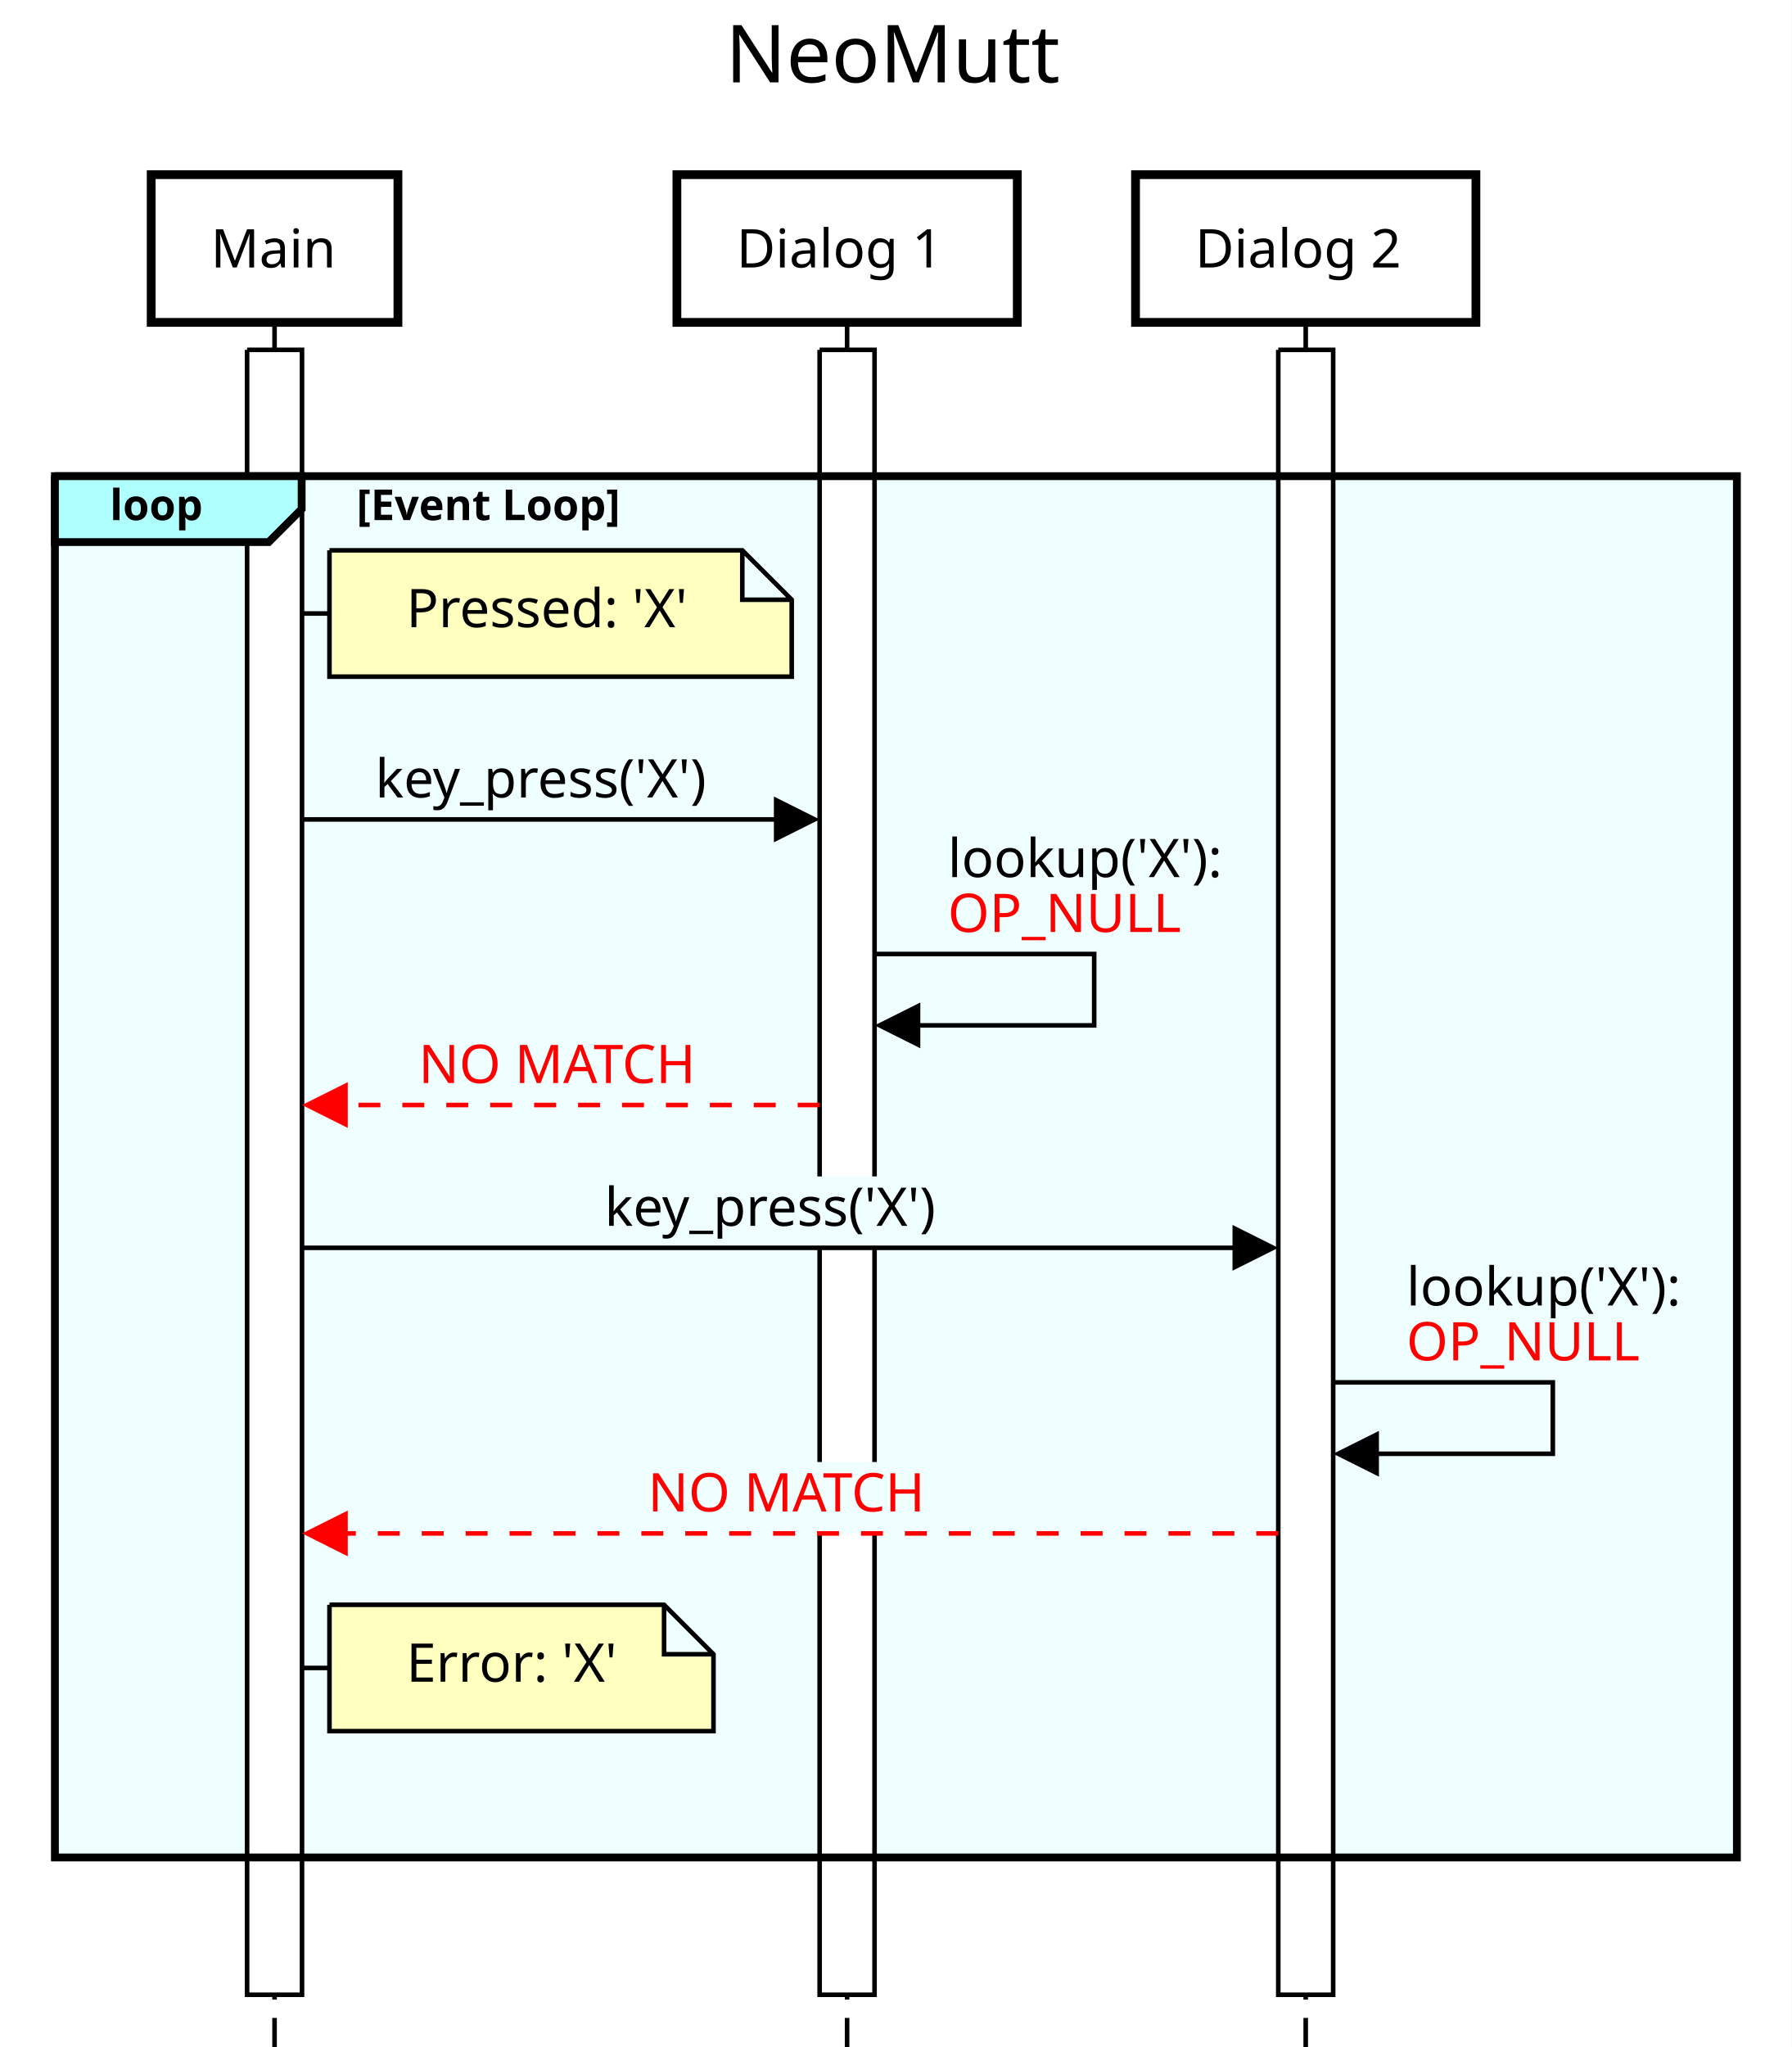
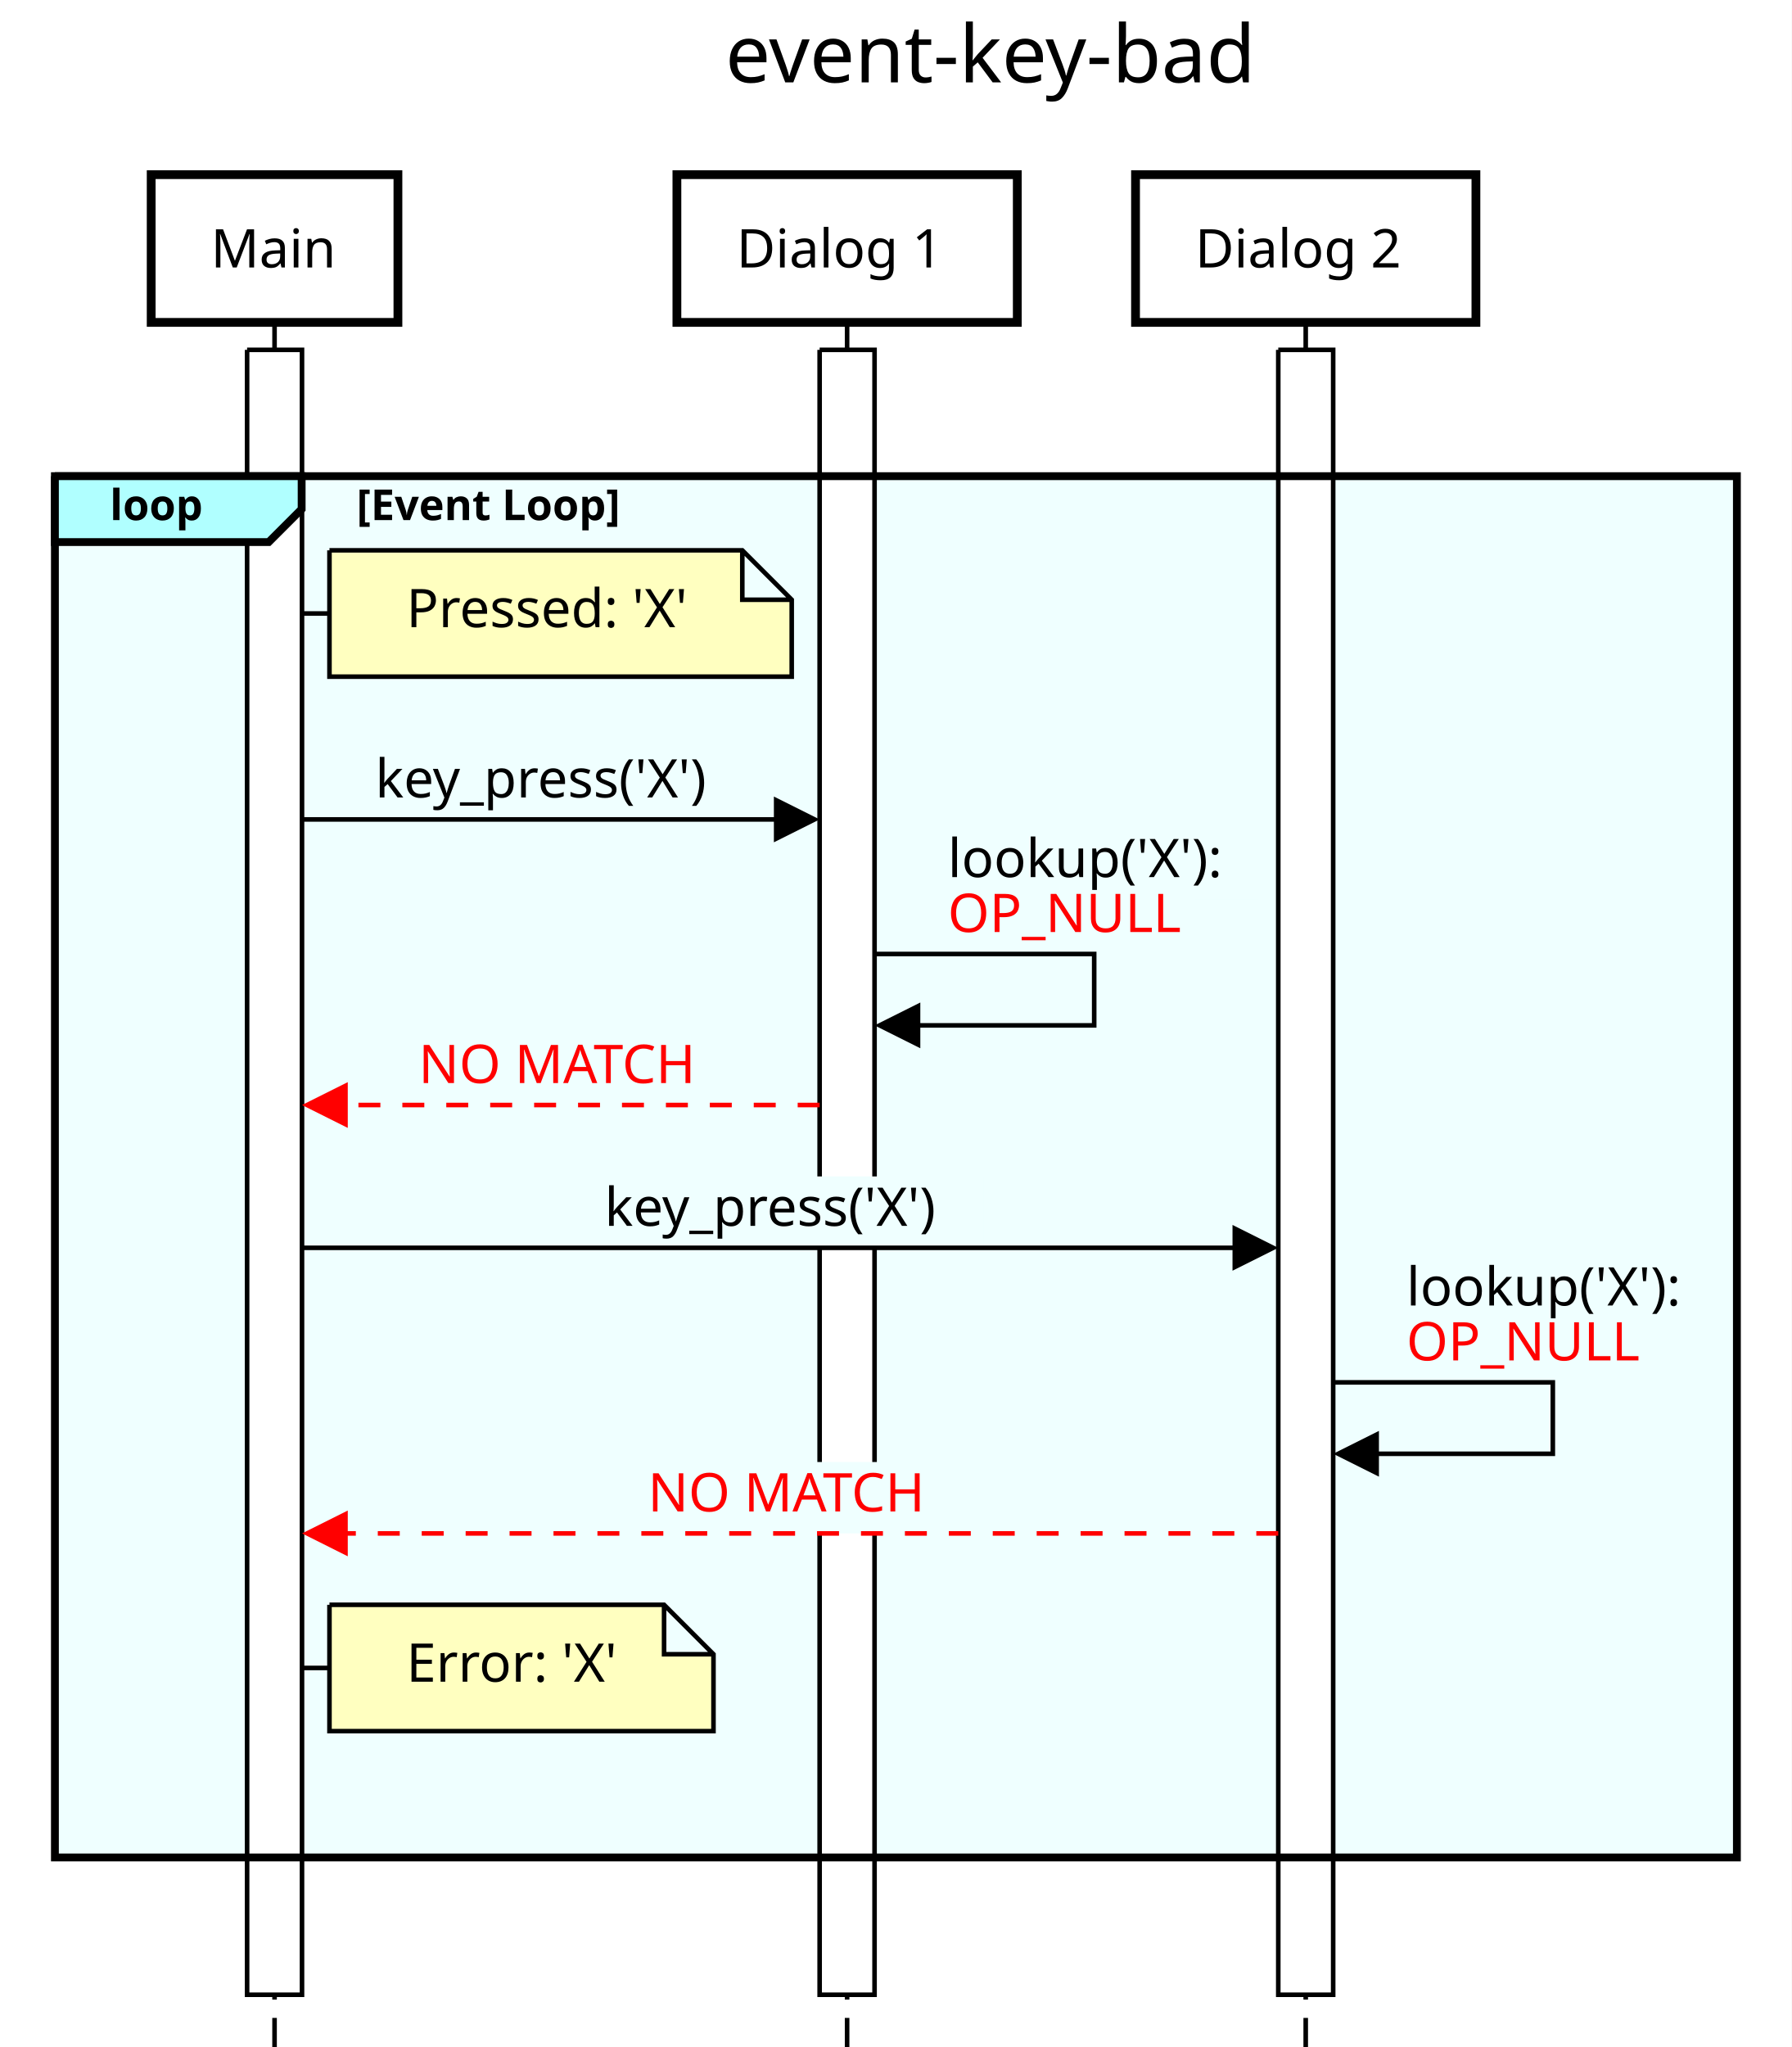
<svg xmlns="http://www.w3.org/2000/svg" version="1.1" width="492" height="562">
  <defs />
  <g>
    <g />
    <g />
    <g />
    <g />
    <g />
    <g />
    <g />
    <g />
    <g />
    <g />
    <g />
    <g />
    <g />
    <g>
      <rect fill="white" stroke="none" x="0" y="0" width="492" height="562" />
    </g>
    <g>
-       <text fill="black" stroke="none" font-family="sans-serif" font-size="16.5pt" font-style="normal" font-weight="normal" text-decoration="normal" x="199.192" y="22.618" text-anchor="start" dominant-baseline="alphabetic" xml:space="preserve">NeoMutt</text>
+       <text fill="black" stroke="none" font-family="sans-serif" font-size="16.5pt" font-style="normal" font-weight="normal" text-decoration="normal" x="199.192" y="22.618" text-anchor="start" dominant-baseline="alphabetic" xml:space="preserve">event-key-bad</text>
    </g>
    <g>
      <rect fill="rgb(239,255,255)" stroke="none" x="15.079" y="130.732" width="461.876" height="379.228" />
    </g>
    <g>
      <path fill="none" stroke="black" paint-order="fill stroke markers" d=" M 75.393 88.512 L 75.393 562.735" stroke-miterlimit="10" stroke-width="1.257" stroke-dasharray="11.599,5.026" />
      <path fill="none" stroke="black" paint-order="fill stroke markers" d=" M 232.615 88.512 L 232.615 562.735" stroke-miterlimit="10" stroke-width="1.257" stroke-dasharray="11.599,5.026" />
      <path fill="none" stroke="black" paint-order="fill stroke markers" d=" M 358.554 88.512 L 358.554 562.735" stroke-miterlimit="10" stroke-width="1.257" stroke-dasharray="11.599,5.026" />
    </g>
    <g>
      <path fill="none" stroke="none" />
      <g>
        <path fill="white" stroke="black" paint-order="fill stroke markers" d=" M 41.516 47.95 L 109.27 47.95 L 109.27 88.512 L 41.516 88.512 L 41.516 47.95 Z" stroke-miterlimit="10" stroke-width="2.413" stroke-dasharray="" />
      </g>
      <g>
        <text fill="black" stroke="none" font-family="sans-serif" font-size="11pt" font-style="normal" font-weight="normal" text-decoration="normal" x="57.877" y="73.433" text-anchor="start" dominant-baseline="alphabetic" xml:space="preserve">Main</text>
      </g>
      <path fill="none" stroke="none" />
      <g>
        <path fill="white" stroke="black" paint-order="fill stroke markers" d=" M 185.88 47.95 L 279.35 47.95 L 279.35 88.512 L 185.88 88.512 L 185.88 47.95 Z" stroke-miterlimit="10" stroke-width="2.413" stroke-dasharray="" />
      </g>
      <g>
        <text fill="black" stroke="none" font-family="sans-serif" font-size="11pt" font-style="normal" font-weight="normal" text-decoration="normal" x="202.24" y="73.433" text-anchor="start" dominant-baseline="alphabetic" xml:space="preserve">Dialog 1</text>
      </g>
      <path fill="none" stroke="none" />
      <g>
        <path fill="white" stroke="black" paint-order="fill stroke markers" d=" M 311.819 47.95 L 405.29 47.95 L 405.29 88.512 L 311.819 88.512 L 311.819 47.95 Z" stroke-miterlimit="10" stroke-width="2.413" stroke-dasharray="" />
      </g>
      <g>
        <text fill="black" stroke="none" font-family="sans-serif" font-size="11pt" font-style="normal" font-weight="normal" text-decoration="normal" x="328.179" y="73.433" text-anchor="start" dominant-baseline="alphabetic" xml:space="preserve">Dialog 2</text>
      </g>
    </g>
    <g>
      <path fill="white" stroke="black" paint-order="fill stroke markers" d=" M 67.854 96.051 L 82.933 96.051 L 82.933 547.657 L 67.854 547.657 L 67.854 96.051" stroke-miterlimit="10" stroke-width="1.257" stroke-dasharray="" />
      <path fill="white" stroke="black" paint-order="fill stroke markers" d=" M 225.076 96.051 L 240.154 96.051 L 240.154 547.657 L 225.076 547.657 L 225.076 96.051" stroke-miterlimit="10" stroke-width="1.257" stroke-dasharray="" />
      <path fill="white" stroke="black" paint-order="fill stroke markers" d=" M 351.015 96.051 L 366.094 96.051 L 366.094 547.657 L 351.015 547.657 L 351.015 96.051" stroke-miterlimit="10" stroke-width="1.257" stroke-dasharray="" />
      <path fill="#ffffc0" stroke="black" paint-order="fill stroke markers" d=" M 82.933 168.429 L 90.472 168.429 M 90.472 151.088 L 203.838 151.088 L 217.409 164.659 L 217.409 185.769 L 90.472 185.769 L 90.472 151.088 M 203.838 151.088 L 203.838 164.659 L 217.409 164.659" stroke-miterlimit="10" stroke-width="1.257" stroke-dasharray="" />
      <g>
        <text fill="black" stroke="none" font-family="sans-serif" font-size="11pt" font-style="normal" font-weight="normal" text-decoration="normal" x="111.582" y="172.198" text-anchor="start" dominant-baseline="alphabetic" xml:space="preserve">Pressed: 'X'</text>
      </g>
      <g>
        <g>
          <rect fill="rgb(239,255,255)" stroke="none" x="100.776" y="205.371" width="106.457" height="19.602" />
        </g>
        <text fill="black" stroke="none" font-family="sans-serif" font-size="11pt" font-style="normal" font-weight="normal" text-decoration="normal" x="103.037" y="218.942" text-anchor="start" dominant-baseline="alphabetic" xml:space="preserve">key_press('X')</text>
      </g>
      <g>
        <path fill="none" stroke="black" paint-order="fill stroke markers" d=" M 82.933 224.973 L 222.563 224.973" stroke-miterlimit="10" stroke-width="1.257" stroke-dasharray="" />
        <g transform="translate(225.0756,224.9734) translate(-225.0756,-224.9734)">
          <path fill="black" stroke="none" paint-order="stroke fill markers" d=" M 212.51 218.691 L 225.076 224.973 L 212.51 231.256 Z" />
        </g>
      </g>
      <g>
        <g>
          <rect fill="rgb(239,255,255)" stroke="none" x="257.997" y="227.235" width="87.74" height="19.602" />
        </g>
        <g>
          <rect fill="rgb(239,255,255)" stroke="none" x="257.997" y="242.314" width="70.307" height="19.602" />
        </g>
        <text fill="black" stroke="none" font-family="sans-serif" font-size="11pt" font-style="normal" font-weight="normal" text-decoration="normal" x="260.259" y="240.806" text-anchor="start" dominant-baseline="alphabetic" xml:space="preserve">lookup('X'):</text>
        <text fill="red" stroke="none" font-family="sans-serif" font-size="11pt" font-style="normal" font-weight="normal" text-decoration="normal" x="260.259" y="255.885" text-anchor="start" dominant-baseline="alphabetic" xml:space="preserve">OP_NULL</text>
      </g>
      <g>
        <path fill="none" stroke="black" paint-order="fill stroke markers" d=" M 240.154 261.916 L 300.469 261.916 L 300.469 281.518 L 242.667 281.518" stroke-miterlimit="10" stroke-width="1.257" stroke-dasharray="" />
        <g transform="translate(240.1543,281.5184) translate(-240.1543,-281.5184)">
          <path fill="black" stroke="none" paint-order="stroke fill markers" d=" M 252.72 275.236 L 240.154 281.518 L 252.72 287.801 Z" />
        </g>
      </g>
      <g>
        <g>
          <rect fill="rgb(239,255,255)" stroke="none" x="112.667" y="283.78" width="82.674" height="19.602" />
        </g>
        <text fill="red" stroke="none" font-family="sans-serif" font-size="11pt" font-style="normal" font-weight="normal" text-decoration="normal" x="114.929" y="297.351" text-anchor="start" dominant-baseline="alphabetic" xml:space="preserve">NO MATCH</text>
      </g>
      <g>
        <path fill="none" stroke="red" paint-order="fill stroke markers" d=" M 225.076 303.382 L 85.446 303.382" stroke-miterlimit="10" stroke-width="1.257" stroke-dasharray="6.031" />
        <g transform="translate(82.93257,303.3824) translate(-82.93257,-303.3824)">
          <path fill="red" stroke="none" paint-order="stroke fill markers" d=" M 95.498 297.1 L 82.933 303.382 L 95.498 309.665 Z" />
        </g>
      </g>
      <g>
        <g>
          <rect fill="rgb(239,255,255)" stroke="none" x="163.745" y="322.985" width="106.457" height="19.602" />
        </g>
        <text fill="black" stroke="none" font-family="sans-serif" font-size="11pt" font-style="normal" font-weight="normal" text-decoration="normal" x="166.007" y="336.555" text-anchor="start" dominant-baseline="alphabetic" xml:space="preserve">key_press('X')</text>
      </g>
      <g>
        <path fill="none" stroke="black" paint-order="fill stroke markers" d=" M 82.933 342.587 L 348.502 342.587" stroke-miterlimit="10" stroke-width="1.257" stroke-dasharray="" />
        <g transform="translate(351.0151,342.5869) translate(-351.0151,-342.5869)">
          <path fill="black" stroke="none" paint-order="stroke fill markers" d=" M 338.45 336.304 L 351.015 342.587 L 338.45 348.87 Z" />
        </g>
      </g>
      <g>
        <g>
          <rect fill="rgb(239,255,255)" stroke="none" x="383.937" y="344.849" width="87.74" height="19.602" />
        </g>
        <g>
          <rect fill="rgb(239,255,255)" stroke="none" x="383.937" y="359.927" width="70.307" height="19.602" />
        </g>
        <text fill="black" stroke="none" font-family="sans-serif" font-size="11pt" font-style="normal" font-weight="normal" text-decoration="normal" x="386.199" y="358.419" text-anchor="start" dominant-baseline="alphabetic" xml:space="preserve">lookup('X'):</text>
        <text fill="red" stroke="none" font-family="sans-serif" font-size="11pt" font-style="normal" font-weight="normal" text-decoration="normal" x="386.199" y="373.498" text-anchor="start" dominant-baseline="alphabetic" xml:space="preserve">OP_NULL</text>
      </g>
      <g>
        <path fill="none" stroke="black" paint-order="fill stroke markers" d=" M 366.094 379.53 L 426.408 379.53 L 426.408 399.132 L 368.607 399.132" stroke-miterlimit="10" stroke-width="1.257" stroke-dasharray="" />
        <g transform="translate(366.0938,399.1318) translate(-366.0938,-399.1318)">
          <path fill="black" stroke="none" paint-order="stroke fill markers" d=" M 378.659 392.849 L 366.094 399.132 L 378.659 405.415 Z" />
        </g>
      </g>
      <g>
        <g>
          <rect fill="rgb(239,255,255)" stroke="none" x="175.637" y="401.394" width="82.674" height="19.602" />
        </g>
        <text fill="red" stroke="none" font-family="sans-serif" font-size="11pt" font-style="normal" font-weight="normal" text-decoration="normal" x="177.899" y="414.964" text-anchor="start" dominant-baseline="alphabetic" xml:space="preserve">NO MATCH</text>
      </g>
      <g>
        <path fill="none" stroke="red" paint-order="fill stroke markers" d=" M 351.015 420.996 L 85.446 420.996" stroke-miterlimit="10" stroke-width="1.257" stroke-dasharray="6.031" />
        <g transform="translate(82.93257,420.9959) translate(-82.93257,-420.9959)">
          <path fill="red" stroke="none" paint-order="stroke fill markers" d=" M 95.498 414.713 L 82.933 420.996 L 95.498 427.279 Z" />
        </g>
      </g>
      <path fill="#ffffc0" stroke="black" paint-order="fill stroke markers" d=" M 82.933 457.939 L 90.472 457.939 M 90.472 440.598 L 182.355 440.598 L 195.925 454.169 L 195.925 475.279 L 90.472 475.279 L 90.472 440.598 M 182.355 440.598 L 182.355 454.169 L 195.925 454.169" stroke-miterlimit="10" stroke-width="1.257" stroke-dasharray="" />
      <g>
        <text fill="black" stroke="none" font-family="sans-serif" font-size="11pt" font-style="normal" font-weight="normal" text-decoration="normal" x="111.582" y="461.708" text-anchor="start" dominant-baseline="alphabetic" xml:space="preserve">Error: 'X'</text>
      </g>
      <g>
        <g />
        <path fill="none" stroke="black" paint-order="fill stroke markers" d=" M 15.079 130.732 L 476.955 130.732 L 476.955 509.96 L 15.079 509.96 L 15.079 130.732 Z" stroke-miterlimit="10" stroke-width="2.154" stroke-dasharray="" />
        <path fill="#b0ffff" stroke="black" paint-order="fill stroke markers" d=" M 15.079 130.732 L 15.079 148.826 L 73.786 148.826 L 82.833 139.779 L 82.833 130.732 L 15.079 130.732" stroke-miterlimit="10" stroke-width="2.154" stroke-dasharray="" />
        <text fill="black" stroke="none" font-family="sans-serif" font-size="8.8pt" font-style="normal" font-weight="bold" text-decoration="normal" x="30.157" y="142.795" text-anchor="start" dominant-baseline="alphabetic" xml:space="preserve">loop</text>
        <text fill="black" stroke="none" font-family="sans-serif" font-size="8.8pt" font-style="normal" font-weight="bold" text-decoration="normal" x="97.912" y="142.795" text-anchor="start" dominant-baseline="alphabetic" xml:space="preserve">[Event Loop]</text>
      </g>
    </g>
  </g>
</svg>
